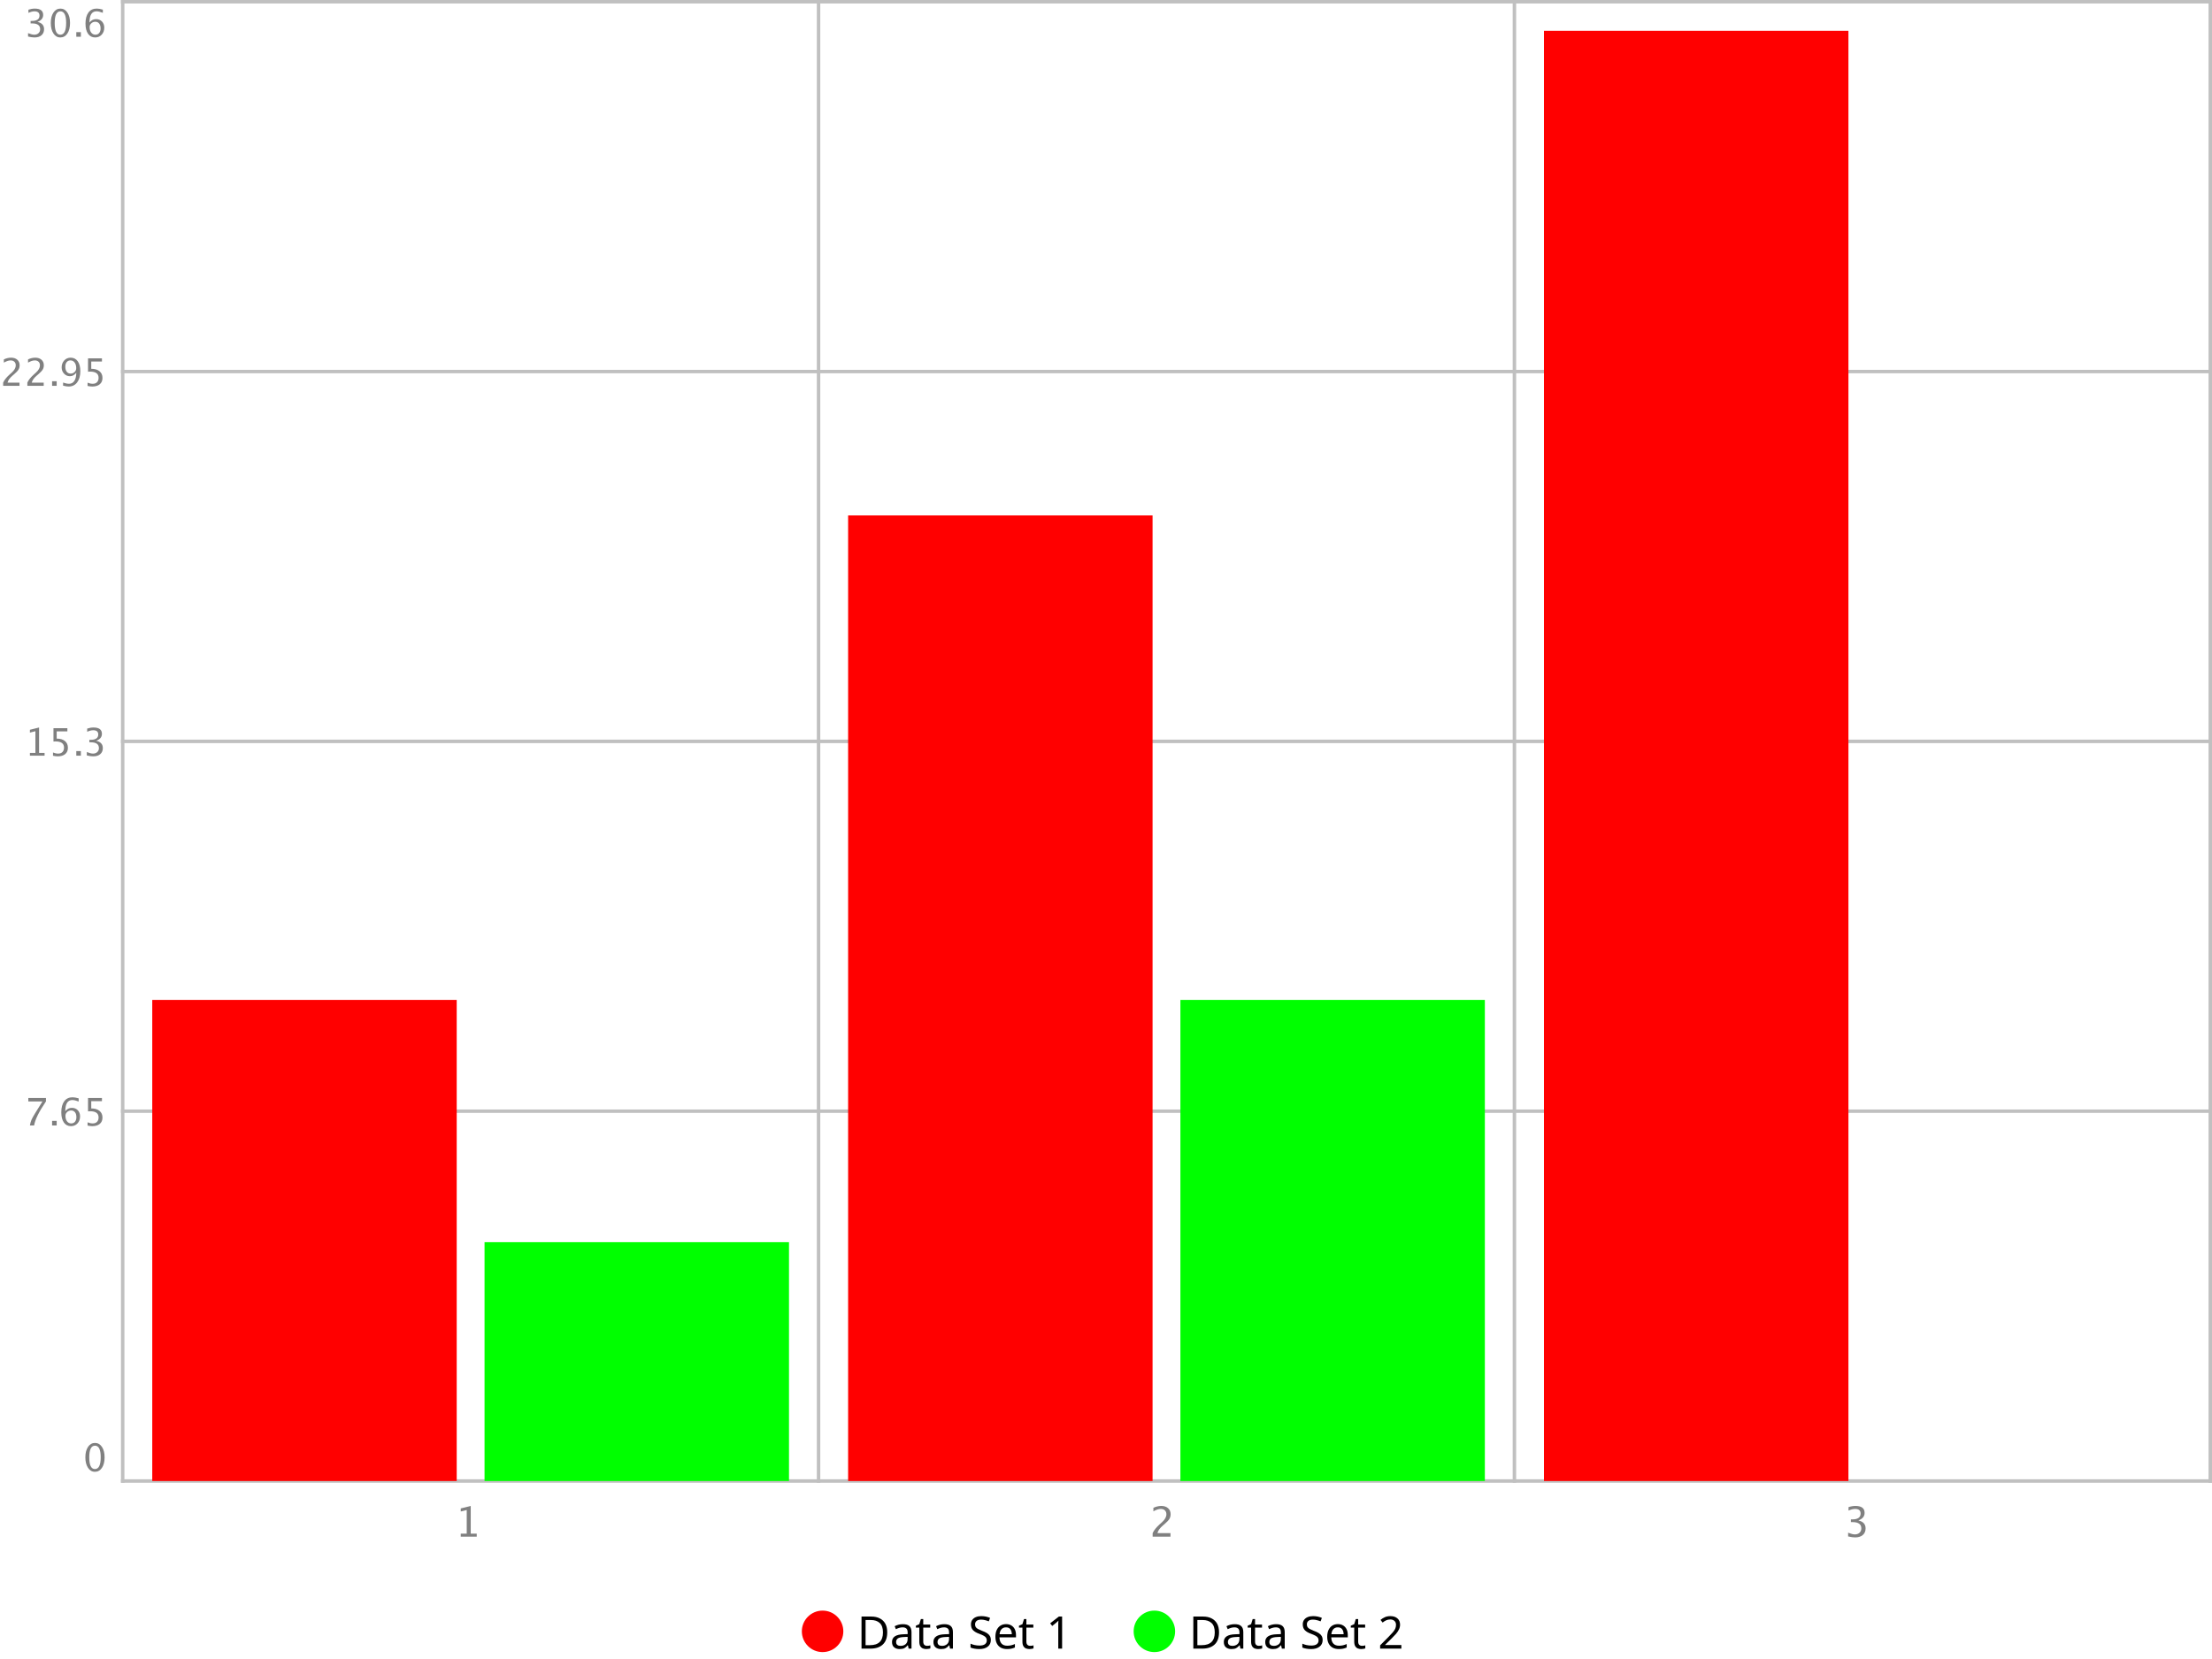
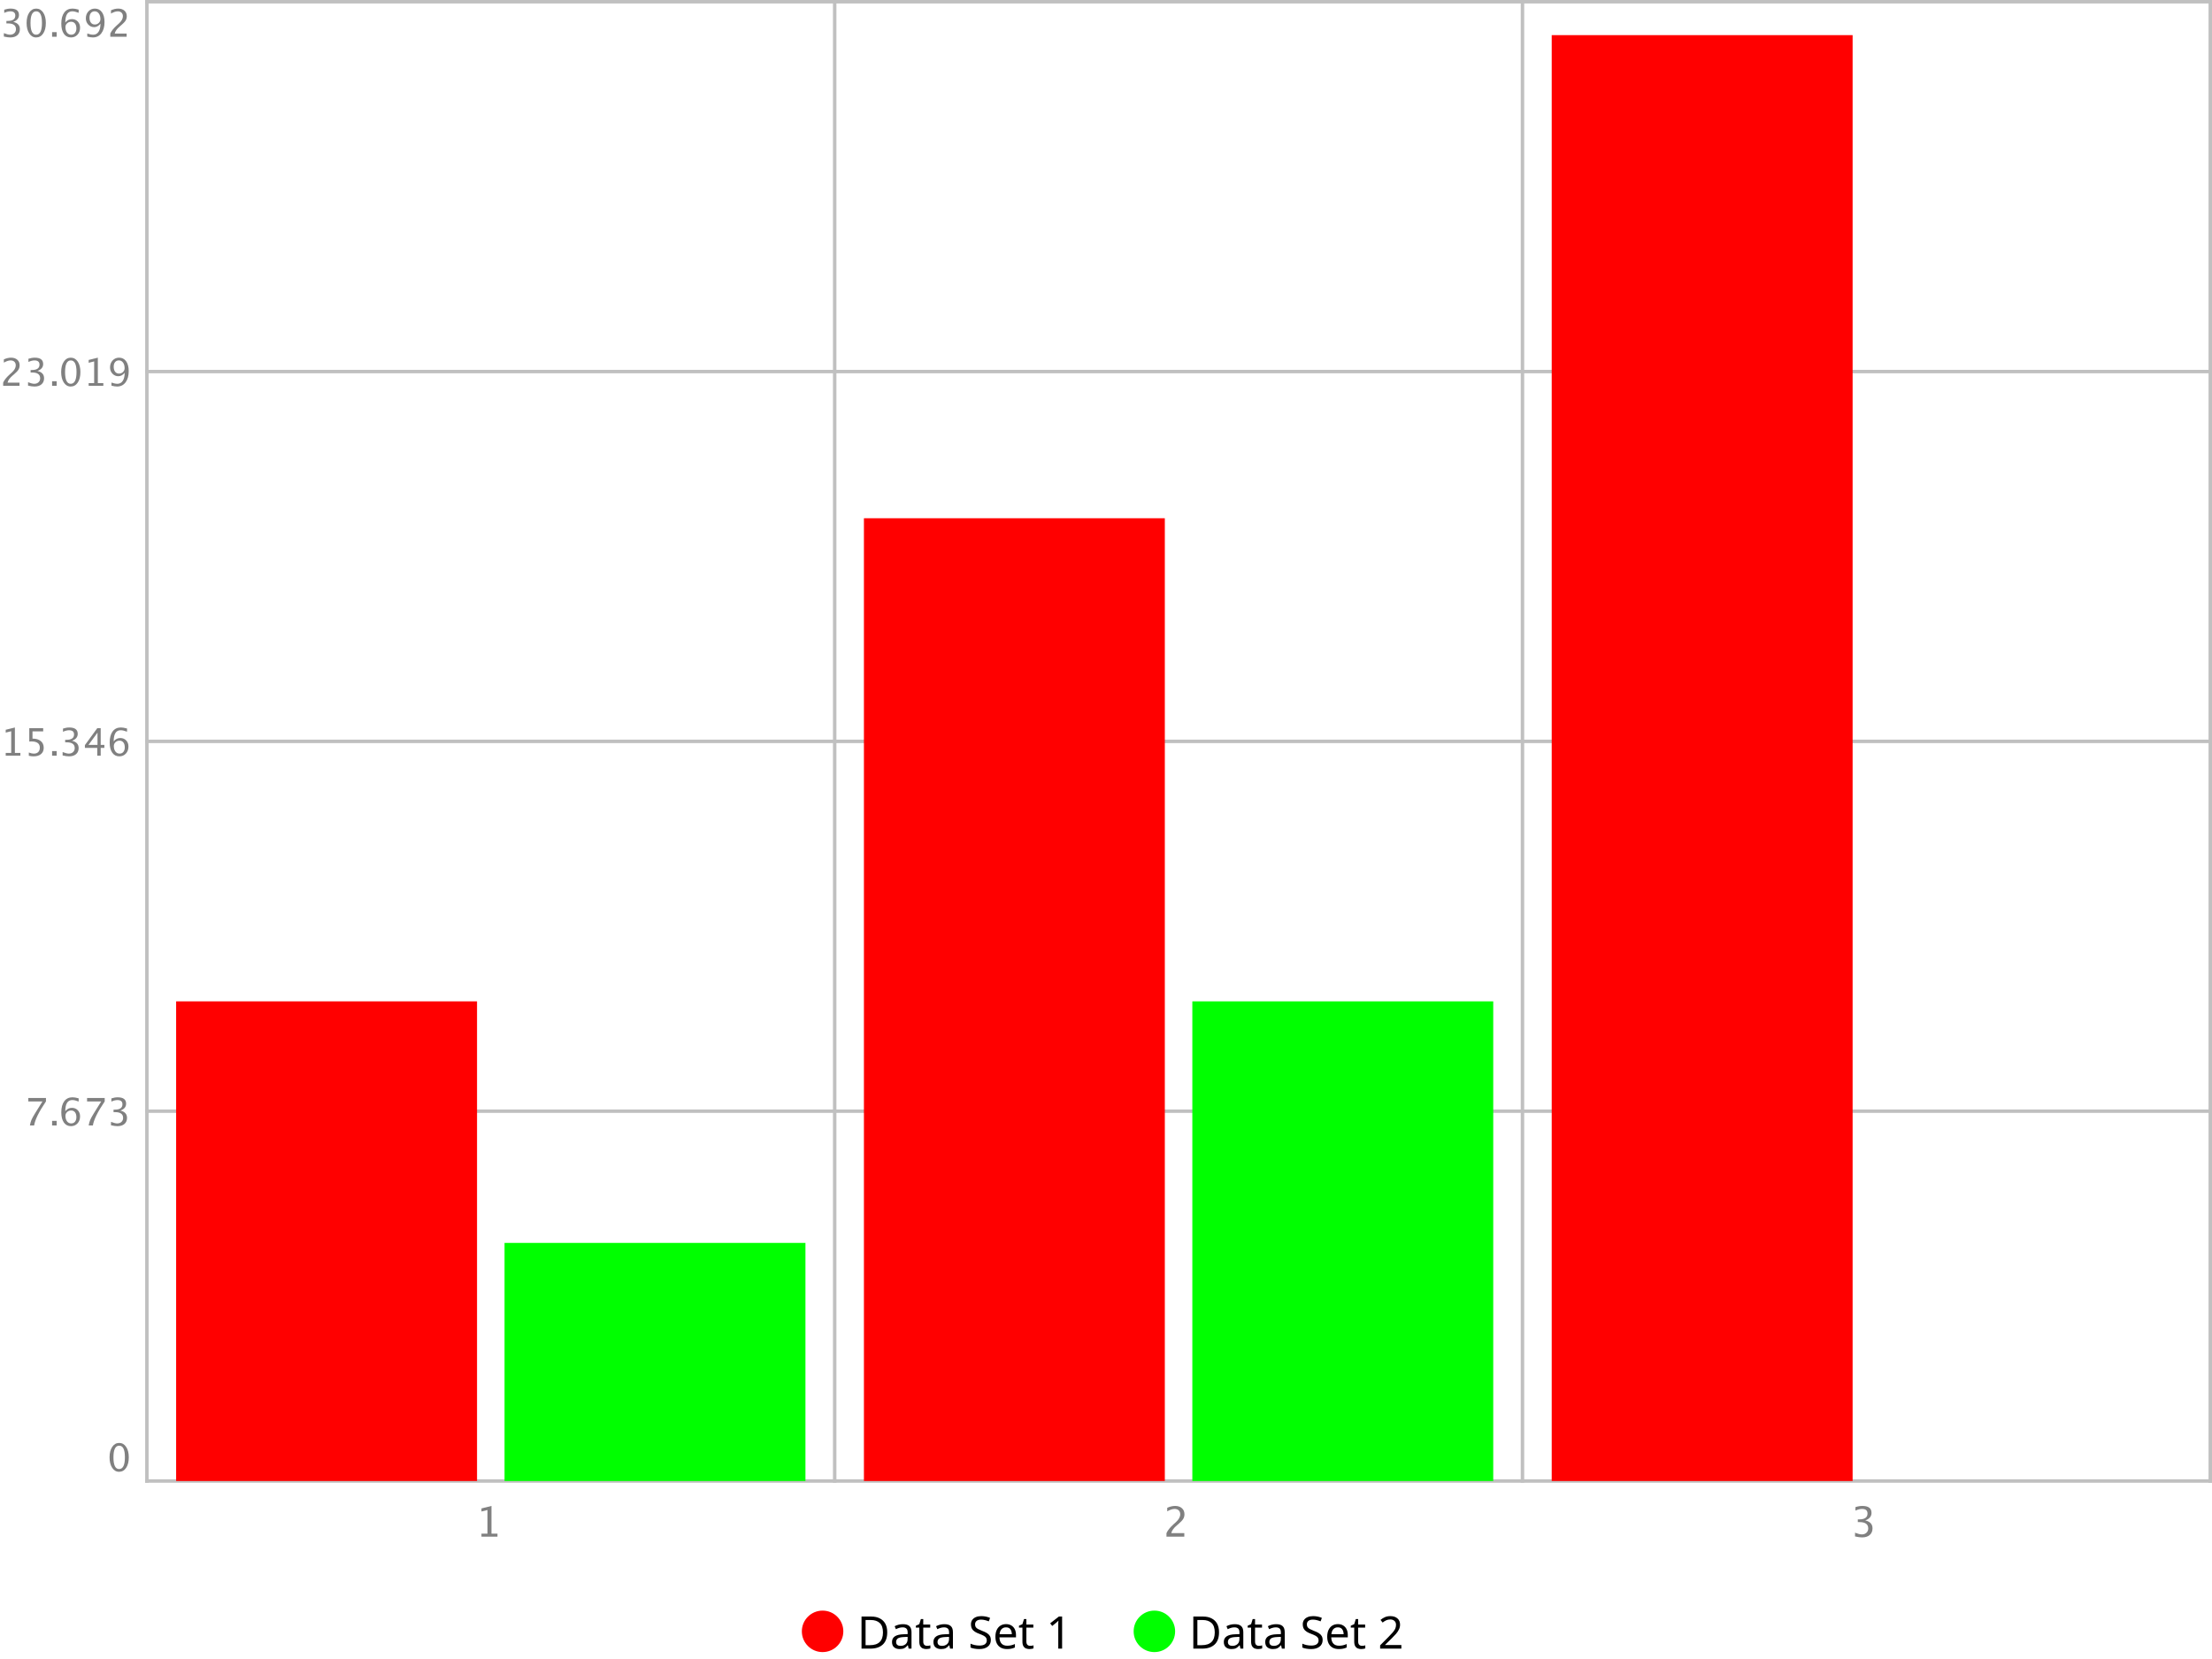
<svg xmlns="http://www.w3.org/2000/svg" color-interpolation="auto" color-rendering="auto" fill="black" fill-opacity="1" font-family="'Dialog'" font-size="12px" font-style="normal" font-weight="normal" height="480" image-rendering="auto" shape-rendering="auto" stroke="black" stroke-dasharray="none" stroke-dashoffset="0" stroke-linecap="square" stroke-linejoin="miter" stroke-miterlimit="10" stroke-opacity="1" stroke-width="1" text-rendering="auto" width="640">
  <defs id="genericDefs" />
  <g>
    <defs id="defs1">
      <clipPath clipPathUnits="userSpaceOnUse" id="clipPath1">
-         <path d="M0 0 L201 0 L201 15 L0 15 L0 0 Z" />
+         <path d="M0 0 L199 0 L199 15 L0 15 L0 0 Z" />
      </clipPath>
      <clipPath clipPathUnits="userSpaceOnUse" id="clipPath2">
-         <path d="M0 0 L31 0 L31 13 L0 13 L0 0 Z" />
+         <path d="M0 0 L38 0 L38 13 L0 13 L0 0 Z" />
      </clipPath>
      <clipPath clipPathUnits="userSpaceOnUse" id="clipPath3">
        <path d="M0 0 L176 0 L176 16 L0 16 L0 0 Z" />
      </clipPath>
      <clipPath clipPathUnits="userSpaceOnUse" id="clipPath4">
        <path d="M0 0 L0 16 L80 16 L80 0 Z" />
      </clipPath>
    </defs>
    <g color-interpolation="linearRGB" color-rendering="optimizeQuality" fill="silver" image-rendering="optimizeQuality" stroke="silver" stroke-linecap="butt" stroke-linejoin="bevel">
-       <line fill="none" x1="35" x2="640" y1="0.5" y2="0.5" />
-       <line fill="none" x1="35" x2="640" y1="107.5" y2="107.5" />
-       <line fill="none" x1="35" x2="640" y1="214.5" y2="214.5" />
-       <line fill="none" x1="35" x2="640" y1="321.5" y2="321.5" />
-       <line fill="none" x1="35" x2="640" y1="428.5" y2="428.5" />
-       <line fill="none" x1="35.5" x2="35.5" y1="0" y2="429" />
-       <line fill="none" x1="236.833" x2="236.833" y1="0" y2="429" />
-       <line fill="none" x1="438.167" x2="438.167" y1="0" y2="429" />
+       <line fill="none" x1="42" x2="640" y1="0.5" y2="0.5" />
+       <line fill="none" x1="42" x2="640" y1="107.5" y2="107.5" />
+       <line fill="none" x1="42" x2="640" y1="214.5" y2="214.5" />
+       <line fill="none" x1="42" x2="640" y1="321.5" y2="321.5" />
+       <line fill="none" x1="42" x2="640" y1="428.5" y2="428.5" />
+       <line fill="none" x1="42.5" x2="42.5" y1="0" y2="429" />
+       <line fill="none" x1="241.5" x2="241.5" y1="0" y2="429" />
+       <line fill="none" x1="440.5" x2="440.5" y1="0" y2="429" />
      <line fill="none" x1="639.5" x2="639.5" y1="0" y2="429" />
    </g>
-     <g color-interpolation="linearRGB" color-rendering="optimizeQuality" fill="gray" font-family="'Lucida Grande'" image-rendering="optimizeQuality" stroke="gray" stroke-linecap="butt" stroke-linejoin="bevel" transform="translate(35,433)">
-       <path clip-path="url(#clipPath1)" d="M98.305 11.602 L98.305 10.734 L100.039 10.734 L100.039 3.891 L98.305 4.324 L98.305 3.434 L101.199 2.713 L101.199 10.734 L102.934 10.734 L102.934 11.602 Z" stroke="none" />
+     <g color-interpolation="linearRGB" color-rendering="optimizeQuality" fill="gray" font-family="'Lucida Grande'" image-rendering="optimizeQuality" stroke="gray" stroke-linecap="butt" stroke-linejoin="bevel" transform="translate(42,433)">
+       <path clip-path="url(#clipPath1)" d="M97.305 11.602 L97.305 10.734 L99.039 10.734 L99.039 3.891 L97.305 4.324 L97.305 3.434 L100.199 2.713 L100.199 10.734 L101.934 10.734 L101.934 11.602 Z" stroke="none" />
    </g>
-     <g color-interpolation="linearRGB" color-rendering="optimizeQuality" fill="gray" font-family="'Lucida Grande'" image-rendering="optimizeQuality" stroke="gray" stroke-linecap="butt" stroke-linejoin="bevel" transform="translate(236,433)">
-       <path clip-path="url(#clipPath1)" d="M97.496 11.602 L97.496 10.588 Q98 9.41 99.535 8.021 L100.197 7.43 Q101.475 6.275 101.475 5.139 Q101.475 4.412 101.038 3.996 Q100.602 3.58 99.84 3.58 Q98.938 3.58 97.713 4.277 L97.713 3.258 Q98.867 2.713 100.004 2.713 Q101.223 2.713 101.961 3.369 Q102.699 4.025 102.699 5.109 Q102.699 5.889 102.327 6.492 Q101.955 7.096 100.941 7.957 L100.496 8.338 Q99.107 9.516 98.891 10.588 L102.658 10.588 L102.658 11.602 Z" stroke="none" />
+     <g color-interpolation="linearRGB" color-rendering="optimizeQuality" fill="gray" font-family="'Lucida Grande'" image-rendering="optimizeQuality" stroke="gray" stroke-linecap="butt" stroke-linejoin="bevel" transform="translate(241,433)">
+       <path clip-path="url(#clipPath1)" d="M96.496 11.602 L96.496 10.588 Q97 9.41 98.535 8.021 L99.197 7.43 Q100.475 6.275 100.475 5.139 Q100.475 4.412 100.038 3.996 Q99.602 3.58 98.84 3.58 Q97.938 3.58 96.713 4.277 L96.713 3.258 Q97.867 2.713 99.004 2.713 Q100.223 2.713 100.961 3.369 Q101.699 4.025 101.699 5.109 Q101.699 5.889 101.327 6.492 Q100.955 7.096 99.941 7.957 L99.496 8.338 Q98.107 9.516 97.891 10.588 L101.658 10.588 L101.658 11.602 Z" stroke="none" />
    </g>
-     <g color-interpolation="linearRGB" color-rendering="optimizeQuality" fill="gray" font-family="'Lucida Grande'" image-rendering="optimizeQuality" stroke="gray" stroke-linecap="butt" stroke-linejoin="bevel" transform="translate(437,433)">
-       <path clip-path="url(#clipPath1)" d="M97.719 11.537 L97.719 10.459 Q98.961 10.951 99.676 10.951 Q100.502 10.951 101.02 10.468 Q101.539 9.984 101.539 9.217 Q101.539 7.389 98.978 7.389 L98.522 7.389 L98.522 6.609 L98.926 6.604 Q101.328 6.604 101.328 4.91 Q101.328 3.58 99.746 3.58 Q98.879 3.58 97.836 4.066 L97.836 3.059 Q98.861 2.713 99.828 2.713 Q102.488 2.713 102.488 4.723 Q102.488 6.252 100.678 6.902 Q102.775 7.389 102.775 9.199 Q102.775 10.424 101.967 11.121 Q101.158 11.818 99.746 11.818 Q98.943 11.818 97.719 11.537 Z" stroke="none" />
+     <g color-interpolation="linearRGB" color-rendering="optimizeQuality" fill="gray" font-family="'Lucida Grande'" image-rendering="optimizeQuality" stroke="gray" stroke-linecap="butt" stroke-linejoin="bevel" transform="translate(440,433)">
+       <path clip-path="url(#clipPath1)" d="M96.719 11.537 L96.719 10.459 Q97.961 10.951 98.676 10.951 Q99.502 10.951 100.02 10.468 Q100.539 9.984 100.539 9.217 Q100.539 7.389 97.978 7.389 L97.522 7.389 L97.522 6.609 L97.926 6.604 Q100.328 6.604 100.328 4.91 Q100.328 3.58 98.746 3.58 Q97.879 3.58 96.836 4.066 L96.836 3.059 Q97.861 2.713 98.828 2.713 Q101.488 2.713 101.488 4.723 Q101.488 6.252 99.678 6.902 Q101.775 7.389 101.775 9.199 Q101.775 10.424 100.967 11.121 Q100.158 11.818 98.746 11.818 Q97.943 11.818 96.719 11.537 Z" stroke="none" />
    </g>
    <g color-interpolation="linearRGB" color-rendering="optimizeQuality" fill="gray" font-family="'Lucida Grande'" font-size="11px" image-rendering="optimizeQuality" stroke="gray" stroke-linecap="butt" stroke-linejoin="bevel" transform="translate(0,415)">
-       <path clip-path="url(#clipPath2)" d="M27.448 10.834 Q26.218 10.834 25.458 9.676 Q24.698 8.519 24.698 6.655 Q24.698 4.775 25.464 3.631 Q26.229 2.487 27.48 2.487 Q28.732 2.487 29.497 3.631 Q30.263 4.775 30.263 6.639 Q30.263 8.551 29.497 9.692 Q28.732 10.834 27.448 10.834 ZM27.459 10.039 Q29.14 10.039 29.14 6.623 Q29.14 3.282 27.48 3.282 Q25.826 3.282 25.826 6.655 Q25.826 10.039 27.459 10.039 Z" stroke="none" />
+       <path clip-path="url(#clipPath2)" d="M34.448 10.834 Q33.218 10.834 32.458 9.676 Q31.698 8.519 31.698 6.655 Q31.698 4.775 32.464 3.631 Q33.229 2.487 34.48 2.487 Q35.732 2.487 36.497 3.631 Q37.263 4.775 37.263 6.639 Q37.263 8.551 36.497 9.692 Q35.732 10.834 34.448 10.834 ZM34.459 10.039 Q36.14 10.039 36.14 6.623 Q36.14 3.282 34.48 3.282 Q32.826 3.282 32.826 6.655 Q32.826 10.039 34.459 10.039 Z" stroke="none" />
    </g>
    <g color-interpolation="linearRGB" color-rendering="optimizeQuality" fill="gray" font-family="'Lucida Grande'" font-size="11px" image-rendering="optimizeQuality" stroke="gray" stroke-linecap="butt" stroke-linejoin="bevel" transform="translate(0,315)">
-       <path clip-path="url(#clipPath2)" d="M8.654 10.635 Q8.81 9.706 9.097 9.029 Q9.385 8.352 10.115 7.17 L12.285 3.679 L8.192 3.679 L8.192 2.686 L13.295 2.686 L13.295 3.679 Q10.239 8.185 9.873 10.635 ZM15.074 10.635 L15.074 9.308 L16.401 9.308 L16.401 10.635 ZM18.891 6.515 Q19.648 5.532 20.797 5.532 Q21.839 5.532 22.503 6.222 Q23.166 6.913 23.166 7.992 Q23.166 9.233 22.422 10.033 Q21.678 10.834 20.534 10.834 Q19.218 10.834 18.477 9.775 Q17.736 8.717 17.736 6.837 Q17.736 4.769 18.587 3.626 Q19.439 2.481 20.985 2.481 Q21.694 2.481 22.758 2.782 L22.758 3.706 Q21.635 3.276 20.921 3.276 Q18.891 3.276 18.891 6.515 ZM22.102 8.229 Q22.102 7.326 21.697 6.811 Q21.291 6.295 20.572 6.295 Q19.9 6.295 19.417 6.746 Q18.934 7.197 18.934 7.831 Q18.934 8.83 19.393 9.434 Q19.852 10.039 20.609 10.039 Q21.291 10.039 21.697 9.547 Q22.102 9.056 22.102 8.229 ZM25.337 10.667 L25.337 9.722 Q26.127 10.039 26.841 10.039 Q27.625 10.039 28.074 9.577 Q28.523 9.115 28.523 8.304 Q28.523 6.515 26.057 6.515 Q25.778 6.515 25.472 6.553 L25.472 2.686 L29.495 2.686 L29.495 3.609 L26.401 3.609 L26.401 5.704 Q27.932 5.704 28.791 6.408 Q29.65 7.111 29.65 8.357 Q29.65 9.518 28.869 10.175 Q28.087 10.834 26.702 10.834 Q26.1 10.834 25.337 10.667 Z" stroke="none" />
+       <path clip-path="url(#clipPath2)" d="M8.654 10.635 Q8.81 9.706 9.097 9.029 Q9.385 8.352 10.115 7.17 L12.285 3.679 L8.192 3.679 L8.192 2.686 L13.295 2.686 L13.295 3.679 Q10.239 8.185 9.873 10.635 ZM15.074 10.635 L15.074 9.308 L16.401 9.308 L16.401 10.635 ZM18.891 6.515 Q19.648 5.532 20.797 5.532 Q21.839 5.532 22.503 6.222 Q23.166 6.913 23.166 7.992 Q23.166 9.233 22.422 10.033 Q21.678 10.834 20.534 10.834 Q19.218 10.834 18.477 9.775 Q17.736 8.717 17.736 6.837 Q17.736 4.769 18.587 3.626 Q19.439 2.481 20.985 2.481 Q21.694 2.481 22.758 2.782 L22.758 3.706 Q21.635 3.276 20.921 3.276 Q18.891 3.276 18.891 6.515 ZM22.102 8.229 Q22.102 7.326 21.697 6.811 Q21.291 6.295 20.572 6.295 Q19.9 6.295 19.417 6.746 Q18.934 7.197 18.934 7.831 Q18.934 8.83 19.393 9.434 Q19.852 10.039 20.609 10.039 Q21.291 10.039 21.697 9.547 Q22.102 9.056 22.102 8.229 ZM25.654 10.635 Q25.81 9.706 26.097 9.029 Q26.385 8.352 27.115 7.17 L29.285 3.679 L25.192 3.679 L25.192 2.686 L30.295 2.686 L30.295 3.679 Q27.239 8.185 26.873 10.635 ZM32.117 10.576 L32.117 9.587 Q33.256 10.039 33.911 10.039 Q34.669 10.039 35.144 9.595 Q35.619 9.152 35.619 8.449 Q35.619 6.773 33.272 6.773 L32.853 6.773 L32.853 6.059 L33.224 6.053 Q35.426 6.053 35.426 4.501 Q35.426 3.282 33.976 3.282 Q33.181 3.282 32.225 3.728 L32.225 2.804 Q33.165 2.487 34.051 2.487 Q36.489 2.487 36.489 4.329 Q36.489 5.731 34.83 6.327 Q36.752 6.773 36.752 8.433 Q36.752 9.555 36.011 10.194 Q35.27 10.834 33.976 10.834 Q33.24 10.834 32.117 10.576 Z" stroke="none" />
    </g>
    <g color-interpolation="linearRGB" color-rendering="optimizeQuality" fill="gray" font-family="'Lucida Grande'" font-size="11px" image-rendering="optimizeQuality" stroke="gray" stroke-linecap="butt" stroke-linejoin="bevel" transform="translate(0,208)">
-       <path clip-path="url(#clipPath2)" d="M8.654 10.635 L8.654 9.84 L10.244 9.84 L10.244 3.566 L8.654 3.964 L8.654 3.147 L11.308 2.487 L11.308 9.84 L12.898 9.84 L12.898 10.635 ZM15.337 10.667 L15.337 9.722 Q16.127 10.039 16.841 10.039 Q17.625 10.039 18.074 9.577 Q18.523 9.115 18.523 8.304 Q18.523 6.515 16.057 6.515 Q15.778 6.515 15.472 6.553 L15.472 2.686 L19.495 2.686 L19.495 3.609 L16.401 3.609 L16.401 5.704 Q17.932 5.704 18.791 6.408 Q19.65 7.111 19.65 8.357 Q19.65 9.518 18.869 10.175 Q18.087 10.834 16.702 10.834 Q16.1 10.834 15.337 10.667 ZM22.074 10.635 L22.074 9.308 L23.401 9.308 L23.401 10.635 ZM25.117 10.576 L25.117 9.587 Q26.256 10.039 26.911 10.039 Q27.669 10.039 28.144 9.595 Q28.619 9.152 28.619 8.449 Q28.619 6.773 26.272 6.773 L25.853 6.773 L25.853 6.059 L26.224 6.053 Q28.426 6.053 28.426 4.501 Q28.426 3.282 26.976 3.282 Q26.181 3.282 25.225 3.728 L25.225 2.804 Q26.165 2.487 27.051 2.487 Q29.489 2.487 29.489 4.329 Q29.489 5.731 27.83 6.327 Q29.752 6.773 29.752 8.433 Q29.752 9.555 29.011 10.194 Q28.27 10.834 26.976 10.834 Q26.24 10.834 25.117 10.576 Z" stroke="none" />
+       <path clip-path="url(#clipPath2)" d="M1.654 10.635 L1.654 9.84 L3.244 9.84 L3.244 3.566 L1.654 3.964 L1.654 3.147 L4.308 2.487 L4.308 9.84 L5.897 9.84 L5.897 10.635 ZM8.337 10.667 L8.337 9.722 Q9.127 10.039 9.841 10.039 Q10.626 10.039 11.074 9.577 Q11.523 9.115 11.523 8.304 Q11.523 6.515 9.057 6.515 Q8.778 6.515 8.472 6.553 L8.472 2.686 L12.495 2.686 L12.495 3.609 L9.401 3.609 L9.401 5.704 Q10.932 5.704 11.791 6.408 Q12.65 7.111 12.65 8.357 Q12.65 9.518 11.869 10.175 Q11.087 10.834 9.702 10.834 Q9.1 10.834 8.337 10.667 ZM15.074 10.635 L15.074 9.308 L16.401 9.308 L16.401 10.635 ZM18.117 10.576 L18.117 9.587 Q19.256 10.039 19.911 10.039 Q20.669 10.039 21.144 9.595 Q21.619 9.152 21.619 8.449 Q21.619 6.773 19.272 6.773 L18.853 6.773 L18.853 6.059 L19.224 6.053 Q21.426 6.053 21.426 4.501 Q21.426 3.282 19.976 3.282 Q19.181 3.282 18.225 3.728 L18.225 2.804 Q19.165 2.487 20.051 2.487 Q22.489 2.487 22.489 4.329 Q22.489 5.731 20.83 6.327 Q22.752 6.773 22.752 8.433 Q22.752 9.555 22.011 10.194 Q21.27 10.834 19.976 10.834 Q19.24 10.834 18.117 10.576 ZM28.141 10.635 L28.141 8.384 L24.564 8.384 L24.564 7.584 L28.141 2.686 L29.135 2.686 L29.135 7.519 L30.198 7.519 L30.198 8.384 L29.135 8.384 L29.135 10.635 ZM25.601 7.519 L28.211 7.519 L28.211 3.985 ZM32.891 6.515 Q33.648 5.532 34.797 5.532 Q35.839 5.532 36.503 6.222 Q37.166 6.913 37.166 7.992 Q37.166 9.233 36.422 10.033 Q35.678 10.834 34.534 10.834 Q33.218 10.834 32.477 9.775 Q31.736 8.717 31.736 6.837 Q31.736 4.769 32.587 3.626 Q33.438 2.481 34.985 2.481 Q35.694 2.481 36.758 2.782 L36.758 3.706 Q35.635 3.276 34.921 3.276 Q32.891 3.276 32.891 6.515 ZM36.102 8.229 Q36.102 7.326 35.697 6.811 Q35.291 6.295 34.572 6.295 Q33.9 6.295 33.417 6.746 Q32.934 7.197 32.934 7.831 Q32.934 8.83 33.393 9.434 Q33.852 10.039 34.609 10.039 Q35.291 10.039 35.697 9.547 Q36.102 9.056 36.102 8.229 Z" stroke="none" />
    </g>
    <g color-interpolation="linearRGB" color-rendering="optimizeQuality" fill="gray" font-family="'Lucida Grande'" font-size="11px" image-rendering="optimizeQuality" stroke="gray" stroke-linecap="butt" stroke-linejoin="bevel" transform="translate(0,101)">
-       <path clip-path="url(#clipPath2)" d="M0.913 10.635 L0.913 9.706 Q1.375 8.626 2.782 7.353 L3.389 6.811 Q4.56 5.752 4.56 4.71 Q4.56 4.044 4.16 3.663 Q3.76 3.282 3.062 3.282 Q2.234 3.282 1.112 3.921 L1.112 2.986 Q2.17 2.487 3.212 2.487 Q4.329 2.487 5.006 3.088 Q5.683 3.69 5.683 4.684 Q5.683 5.398 5.342 5.951 Q5 6.504 4.071 7.294 L3.663 7.643 Q2.39 8.723 2.191 9.706 L5.645 9.706 L5.645 10.635 ZM7.913 10.635 L7.913 9.706 Q8.375 8.626 9.782 7.353 L10.389 6.811 Q11.56 5.752 11.56 4.71 Q11.56 4.044 11.16 3.663 Q10.76 3.282 10.062 3.282 Q9.234 3.282 8.112 3.921 L8.112 2.986 Q9.17 2.487 10.212 2.487 Q11.329 2.487 12.006 3.088 Q12.683 3.69 12.683 4.684 Q12.683 5.398 12.342 5.951 Q12.001 6.504 11.071 7.294 L10.663 7.643 Q9.39 8.723 9.191 9.706 L12.645 9.706 L12.645 10.635 ZM15.074 10.635 L15.074 9.308 L16.401 9.308 L16.401 10.635 ZM18.252 10.586 L18.252 9.69 Q19.261 10.039 19.97 10.039 Q20.959 10.039 21.514 9.198 Q22.07 8.357 22.07 6.859 Q21.265 7.853 20.239 7.853 Q19.234 7.853 18.536 7.114 Q17.838 6.375 17.838 5.312 Q17.838 4.093 18.582 3.29 Q19.326 2.487 20.454 2.487 Q21.748 2.487 22.495 3.526 Q23.241 4.565 23.241 6.37 Q23.241 8.422 22.331 9.628 Q21.42 10.834 19.868 10.834 Q19.245 10.834 18.252 10.586 ZM18.896 5.103 Q18.896 6.026 19.307 6.558 Q19.718 7.09 20.432 7.09 Q21.104 7.09 21.579 6.633 Q22.054 6.177 22.054 5.532 Q22.054 4.517 21.595 3.897 Q21.136 3.276 20.389 3.276 Q19.696 3.276 19.296 3.768 Q18.896 4.259 18.896 5.103 ZM25.337 10.667 L25.337 9.722 Q26.127 10.039 26.841 10.039 Q27.625 10.039 28.074 9.577 Q28.523 9.115 28.523 8.304 Q28.523 6.515 26.057 6.515 Q25.778 6.515 25.472 6.553 L25.472 2.686 L29.495 2.686 L29.495 3.609 L26.401 3.609 L26.401 5.704 Q27.932 5.704 28.791 6.408 Q29.65 7.111 29.65 8.357 Q29.65 9.518 28.869 10.175 Q28.087 10.834 26.702 10.834 Q26.1 10.834 25.337 10.667 Z" stroke="none" />
+       <path clip-path="url(#clipPath2)" d="M0.913 10.635 L0.913 9.706 Q1.375 8.626 2.782 7.353 L3.389 6.811 Q4.56 5.752 4.56 4.71 Q4.56 4.044 4.16 3.663 Q3.76 3.282 3.062 3.282 Q2.234 3.282 1.112 3.921 L1.112 2.986 Q2.17 2.487 3.212 2.487 Q4.329 2.487 5.006 3.088 Q5.683 3.69 5.683 4.684 Q5.683 5.398 5.342 5.951 Q5 6.504 4.071 7.294 L3.663 7.643 Q2.39 8.723 2.191 9.706 L5.645 9.706 L5.645 10.635 ZM8.117 10.576 L8.117 9.587 Q9.256 10.039 9.911 10.039 Q10.668 10.039 11.144 9.595 Q11.619 9.152 11.619 8.449 Q11.619 6.773 9.272 6.773 L8.853 6.773 L8.853 6.059 L9.224 6.053 Q11.426 6.053 11.426 4.501 Q11.426 3.282 9.976 3.282 Q9.181 3.282 8.225 3.728 L8.225 2.804 Q9.165 2.487 10.051 2.487 Q12.489 2.487 12.489 4.329 Q12.489 5.731 10.83 6.327 Q12.752 6.773 12.752 8.433 Q12.752 9.555 12.011 10.194 Q11.27 10.834 9.976 10.834 Q9.24 10.834 8.117 10.576 ZM15.074 10.635 L15.074 9.308 L16.401 9.308 L16.401 10.635 ZM20.448 10.834 Q19.218 10.834 18.458 9.676 Q17.698 8.519 17.698 6.655 Q17.698 4.775 18.464 3.631 Q19.229 2.487 20.48 2.487 Q21.732 2.487 22.497 3.631 Q23.263 4.775 23.263 6.639 Q23.263 8.551 22.497 9.692 Q21.732 10.834 20.448 10.834 ZM20.459 10.039 Q22.14 10.039 22.14 6.623 Q22.14 3.282 20.48 3.282 Q18.826 3.282 18.826 6.655 Q18.826 10.039 20.459 10.039 ZM25.654 10.635 L25.654 9.84 L27.244 9.84 L27.244 3.566 L25.654 3.964 L25.654 3.147 L28.308 2.487 L28.308 9.84 L29.898 9.84 L29.898 10.635 ZM32.252 10.586 L32.252 9.69 Q33.261 10.039 33.97 10.039 Q34.959 10.039 35.514 9.198 Q36.07 8.357 36.07 6.859 Q35.265 7.853 34.239 7.853 Q33.234 7.853 32.536 7.114 Q31.838 6.375 31.838 5.312 Q31.838 4.093 32.582 3.29 Q33.326 2.487 34.454 2.487 Q35.748 2.487 36.495 3.526 Q37.241 4.565 37.241 6.37 Q37.241 8.422 36.331 9.628 Q35.42 10.834 33.868 10.834 Q33.245 10.834 32.252 10.586 ZM32.896 5.103 Q32.896 6.026 33.307 6.558 Q33.718 7.09 34.432 7.09 Q35.103 7.09 35.579 6.633 Q36.054 6.177 36.054 5.532 Q36.054 4.517 35.595 3.897 Q35.136 3.276 34.389 3.276 Q33.696 3.276 33.296 3.768 Q32.896 4.259 32.896 5.103 Z" stroke="none" />
    </g>
    <g color-interpolation="linearRGB" color-rendering="optimizeQuality" fill="gray" font-family="'Lucida Grande'" font-size="11px" image-rendering="optimizeQuality" stroke="gray" stroke-linecap="butt" stroke-linejoin="bevel">
-       <path clip-path="url(#clipPath2)" d="M8.117 10.576 L8.117 9.587 Q9.256 10.039 9.911 10.039 Q10.668 10.039 11.144 9.595 Q11.619 9.152 11.619 8.449 Q11.619 6.773 9.272 6.773 L8.853 6.773 L8.853 6.059 L9.224 6.053 Q11.426 6.053 11.426 4.501 Q11.426 3.282 9.976 3.282 Q9.181 3.282 8.225 3.728 L8.225 2.804 Q9.165 2.487 10.051 2.487 Q12.489 2.487 12.489 4.329 Q12.489 5.731 10.83 6.327 Q12.752 6.773 12.752 8.433 Q12.752 9.555 12.011 10.194 Q11.27 10.834 9.976 10.834 Q9.24 10.834 8.117 10.576 ZM17.448 10.834 Q16.218 10.834 15.458 9.676 Q14.698 8.519 14.698 6.655 Q14.698 4.775 15.464 3.631 Q16.229 2.487 17.48 2.487 Q18.732 2.487 19.497 3.631 Q20.263 4.775 20.263 6.639 Q20.263 8.551 19.497 9.692 Q18.732 10.834 17.448 10.834 ZM17.459 10.039 Q19.14 10.039 19.14 6.623 Q19.14 3.282 17.48 3.282 Q15.826 3.282 15.826 6.655 Q15.826 10.039 17.459 10.039 ZM22.074 10.635 L22.074 9.308 L23.401 9.308 L23.401 10.635 ZM25.891 6.515 Q26.648 5.532 27.797 5.532 Q28.839 5.532 29.503 6.222 Q30.166 6.913 30.166 7.992 Q30.166 9.233 29.422 10.033 Q28.678 10.834 27.534 10.834 Q26.218 10.834 25.477 9.775 Q24.736 8.717 24.736 6.837 Q24.736 4.769 25.587 3.626 Q26.439 2.481 27.985 2.481 Q28.694 2.481 29.758 2.782 L29.758 3.706 Q28.635 3.276 27.921 3.276 Q25.891 3.276 25.891 6.515 ZM29.102 8.229 Q29.102 7.326 28.697 6.811 Q28.291 6.295 27.572 6.295 Q26.9 6.295 26.417 6.746 Q25.934 7.197 25.934 7.831 Q25.934 8.83 26.393 9.434 Q26.852 10.039 27.609 10.039 Q28.291 10.039 28.697 9.547 Q29.102 9.056 29.102 8.229 Z" stroke="none" />
+       <path clip-path="url(#clipPath2)" d="M1.117 10.576 L1.117 9.587 Q2.256 10.039 2.911 10.039 Q3.668 10.039 4.144 9.595 Q4.619 9.152 4.619 8.449 Q4.619 6.773 2.272 6.773 L1.853 6.773 L1.853 6.059 L2.224 6.053 Q4.426 6.053 4.426 4.501 Q4.426 3.282 2.976 3.282 Q2.181 3.282 1.225 3.728 L1.225 2.804 Q2.165 2.487 3.051 2.487 Q5.489 2.487 5.489 4.329 Q5.489 5.731 3.83 6.327 Q5.752 6.773 5.752 8.433 Q5.752 9.555 5.011 10.194 Q4.27 10.834 2.976 10.834 Q2.24 10.834 1.117 10.576 ZM10.448 10.834 Q9.218 10.834 8.458 9.676 Q7.698 8.519 7.698 6.655 Q7.698 4.775 8.464 3.631 Q9.229 2.487 10.48 2.487 Q11.732 2.487 12.497 3.631 Q13.263 4.775 13.263 6.639 Q13.263 8.551 12.497 9.692 Q11.732 10.834 10.448 10.834 ZM10.459 10.039 Q12.14 10.039 12.14 6.623 Q12.14 3.282 10.48 3.282 Q8.826 3.282 8.826 6.655 Q8.826 10.039 10.459 10.039 ZM15.074 10.635 L15.074 9.308 L16.401 9.308 L16.401 10.635 ZM18.891 6.515 Q19.648 5.532 20.797 5.532 Q21.839 5.532 22.503 6.222 Q23.166 6.913 23.166 7.992 Q23.166 9.233 22.422 10.033 Q21.678 10.834 20.534 10.834 Q19.218 10.834 18.477 9.775 Q17.736 8.717 17.736 6.837 Q17.736 4.769 18.587 3.626 Q19.439 2.481 20.985 2.481 Q21.694 2.481 22.758 2.782 L22.758 3.706 Q21.635 3.276 20.921 3.276 Q18.891 3.276 18.891 6.515 ZM22.102 8.229 Q22.102 7.326 21.697 6.811 Q21.291 6.295 20.572 6.295 Q19.9 6.295 19.417 6.746 Q18.934 7.197 18.934 7.831 Q18.934 8.83 19.393 9.434 Q19.852 10.039 20.609 10.039 Q21.291 10.039 21.697 9.547 Q22.102 9.056 22.102 8.229 ZM25.252 10.586 L25.252 9.69 Q26.261 10.039 26.97 10.039 Q27.959 10.039 28.514 9.198 Q29.07 8.357 29.07 6.859 Q28.265 7.853 27.239 7.853 Q26.234 7.853 25.536 7.114 Q24.838 6.375 24.838 5.312 Q24.838 4.093 25.582 3.29 Q26.326 2.487 27.454 2.487 Q28.748 2.487 29.495 3.526 Q30.241 4.565 30.241 6.37 Q30.241 8.422 29.331 9.628 Q28.42 10.834 26.868 10.834 Q26.245 10.834 25.252 10.586 ZM25.896 5.103 Q25.896 6.026 26.307 6.558 Q26.718 7.09 27.432 7.09 Q28.104 7.09 28.579 6.633 Q29.054 6.177 29.054 5.532 Q29.054 4.517 28.595 3.897 Q28.136 3.276 27.389 3.276 Q26.696 3.276 26.296 3.768 Q25.896 4.259 25.896 5.103 ZM31.913 10.635 L31.913 9.706 Q32.375 8.626 33.782 7.353 L34.389 6.811 Q35.56 5.752 35.56 4.71 Q35.56 4.044 35.16 3.663 Q34.76 3.282 34.062 3.282 Q33.234 3.282 32.112 3.921 L32.112 2.986 Q33.17 2.487 34.212 2.487 Q35.329 2.487 36.006 3.088 Q36.683 3.69 36.683 4.684 Q36.683 5.398 36.342 5.951 Q36.001 6.504 35.071 7.294 L34.663 7.643 Q33.39 8.723 33.191 9.706 L36.645 9.706 L36.645 10.635 Z" stroke="none" />
    </g>
    <g color-interpolation="linearRGB" color-rendering="optimizeQuality" fill="red" image-rendering="optimizeQuality" stroke="red" stroke-width="1.25">
-       <rect height="139.196" stroke="none" width="88.087" x="44.053" y="289.304" />
-       <rect fill="lime" height="69.098" stroke="none" width="88.087" x="140.193" y="359.402" />
-       <rect height="279.392" stroke="none" width="88.087" x="245.387" y="149.108" />
-       <rect fill="lime" height="139.196" stroke="none" width="88.087" x="341.527" y="289.304" />
-       <rect height="419.588" stroke="none" width="88.087" x="446.72" y="8.912" />
+       <rect height="138.778" stroke="none" width="87.06" x="50.96" y="289.722" />
+       <rect fill="lime" height="68.889" stroke="none" width="87.06" x="145.98" y="359.611" />
+       <rect height="278.556" stroke="none" width="87.06" x="249.96" y="149.944" />
+       <rect fill="lime" height="138.778" stroke="none" width="87.06" x="344.98" y="289.722" />
+       <rect height="418.334" stroke="none" width="87.06" x="448.96" y="10.166" />
    </g>
    <g color-interpolation="linearRGB" color-rendering="optimizeQuality" fill="lime" font-family="'Lucida Grande'" font-size="13px" image-rendering="optimizeQuality" stroke="lime" stroke-width="1.25" transform="translate(328,464)">
      <circle clip-path="url(#clipPath4)" cx="6" cy="8" r="6" stroke="none" />
      <text clip-path="url(#clipPath4)" fill="black" stroke="none" text-rendering="optimizeLegibility" x="16" xml:space="preserve" y="13">Data Set 2</text>
    </g>
    <g color-interpolation="linearRGB" color-rendering="optimizeQuality" fill="red" font-family="'Lucida Grande'" font-size="13px" image-rendering="optimizeQuality" stroke="red" stroke-width="1.25" transform="translate(232,464)">
      <circle clip-path="url(#clipPath4)" cx="6" cy="8" r="6" stroke="none" />
      <text clip-path="url(#clipPath4)" fill="black" stroke="none" text-rendering="optimizeLegibility" x="16" xml:space="preserve" y="13">Data Set 1</text>
    </g>
  </g>
</svg>
